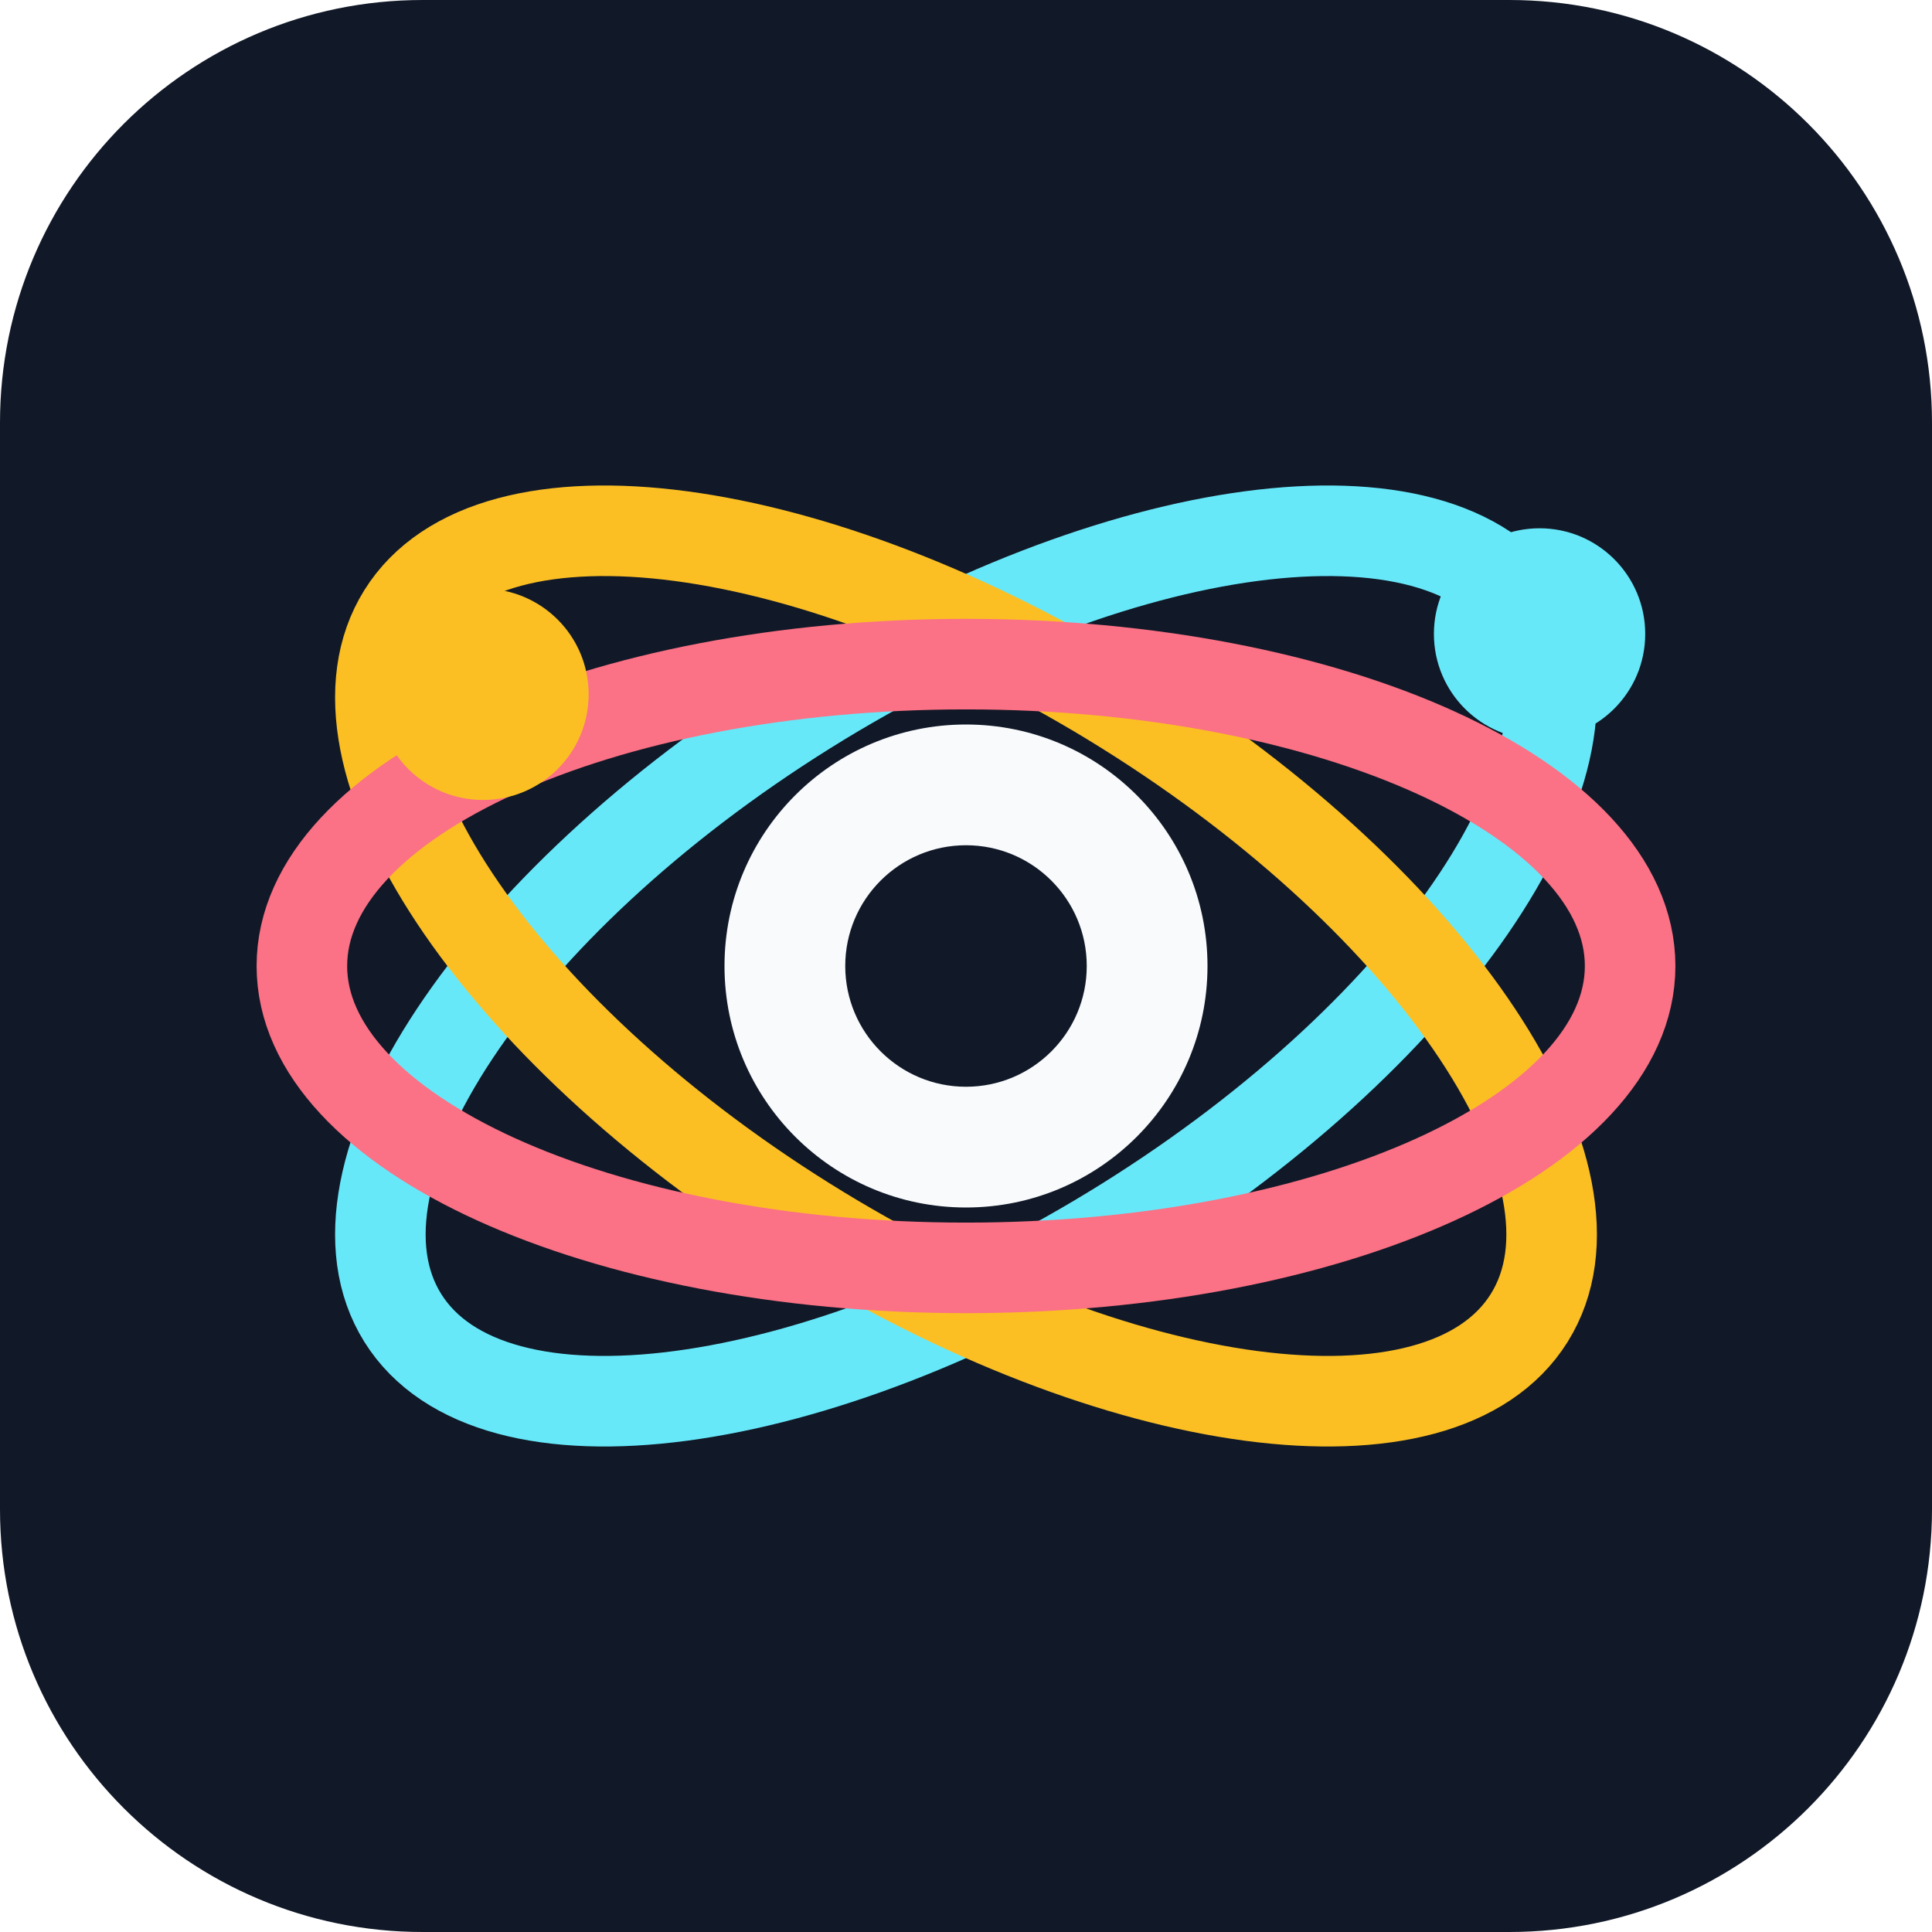
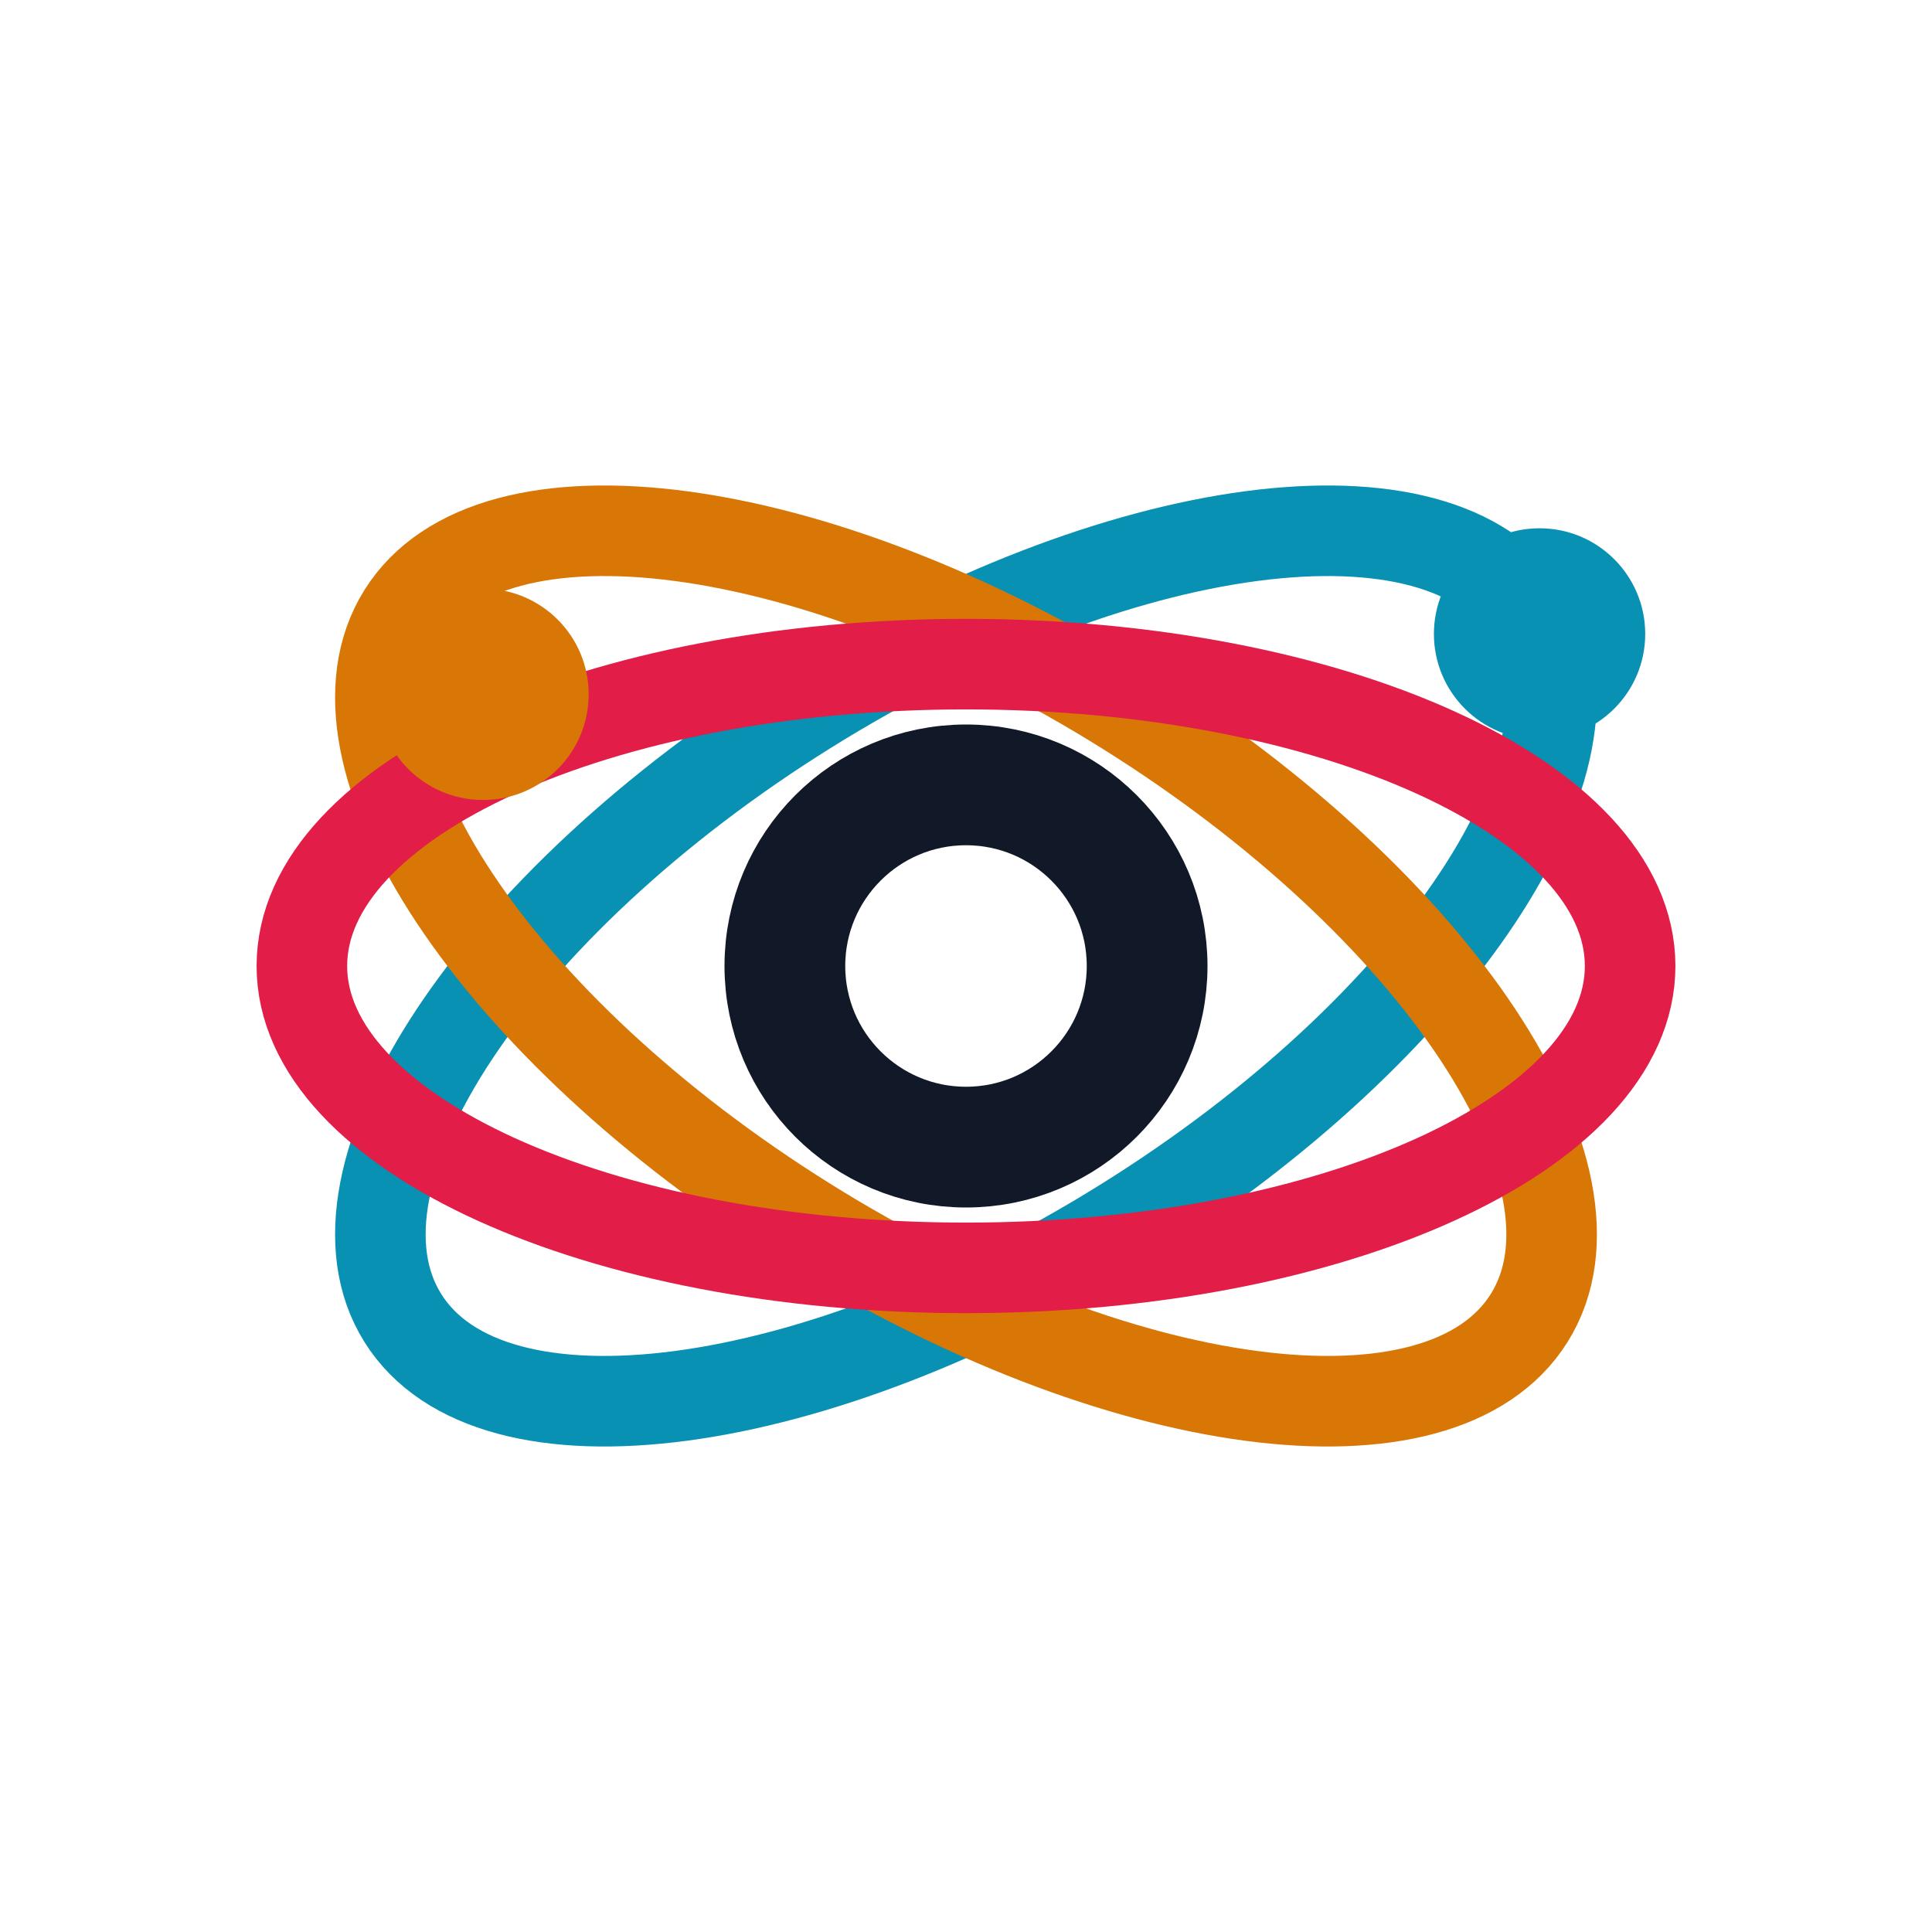
<svg xmlns="http://www.w3.org/2000/svg" viewBox="0 0 64 64" role="img" aria-labelledby="title">
-   <rect width="64" height="64" rx="14" fill="#111827" />
+   <style>
+     .orbit-cyan { stroke: #0891b2; }
+     .orbit-amber { stroke: #d97706; }
+     .orbit-rose { stroke: #e11d48; }
+     .electron-cyan { fill: #0891b2; }
+     .electron-amber { fill: #d97706; }
+     .nucleus { stroke: #111827; }
+ 
+     @media (prefers-color-scheme: dark) {
+       .orbit-cyan { stroke: #67e8f9; }
+       .orbit-amber { stroke: #fbbf24; }
+       .orbit-rose { stroke: #fb7185; }
+       .electron-cyan { fill: #67e8f9; }
+       .electron-amber { fill: #fbbf24; }
+       .nucleus { stroke: #f8fafc; }
+     }
+   </style>
  <g fill="none" stroke-linecap="round">
-     <ellipse cx="32" cy="32" rx="22" ry="10" stroke="#67e8f9" stroke-width="3" transform="rotate(-32 32 32)" />
-     <ellipse cx="32" cy="32" rx="22" ry="10" stroke="#fbbf24" stroke-width="3" transform="rotate(32 32 32)" />
-     <ellipse cx="32" cy="32" rx="22" ry="10" stroke="#fb7185" stroke-width="3" />
+     <ellipse cx="32" cy="32" rx="22" ry="10" class="orbit-cyan" stroke="#0891b2" stroke-width="3" transform="rotate(-32 32 32)" />
+     <ellipse cx="32" cy="32" rx="22" ry="10" class="orbit-amber" stroke="#d97706" stroke-width="3" transform="rotate(32 32 32)" />
+     <ellipse cx="32" cy="32" rx="22" ry="10" class="orbit-rose" stroke="#e11d48" stroke-width="3" />
  </g>
-   <circle cx="32" cy="32" r="8" fill="#f8fafc" />
-   <circle cx="32" cy="32" r="4" fill="#111827" />
-   <circle cx="51" cy="21" r="3.5" fill="#67e8f9" />
-   <circle cx="16" cy="23" r="3.5" fill="#fbbf24" />
+   <circle cx="32" cy="32" r="6" class="nucleus" fill="none" stroke="#111827" stroke-width="4" />
+   <circle cx="51" cy="21" r="3.5" class="electron-cyan" fill="#0891b2" />
+   <circle cx="16" cy="23" r="3.5" class="electron-amber" fill="#d97706" />
</svg>
